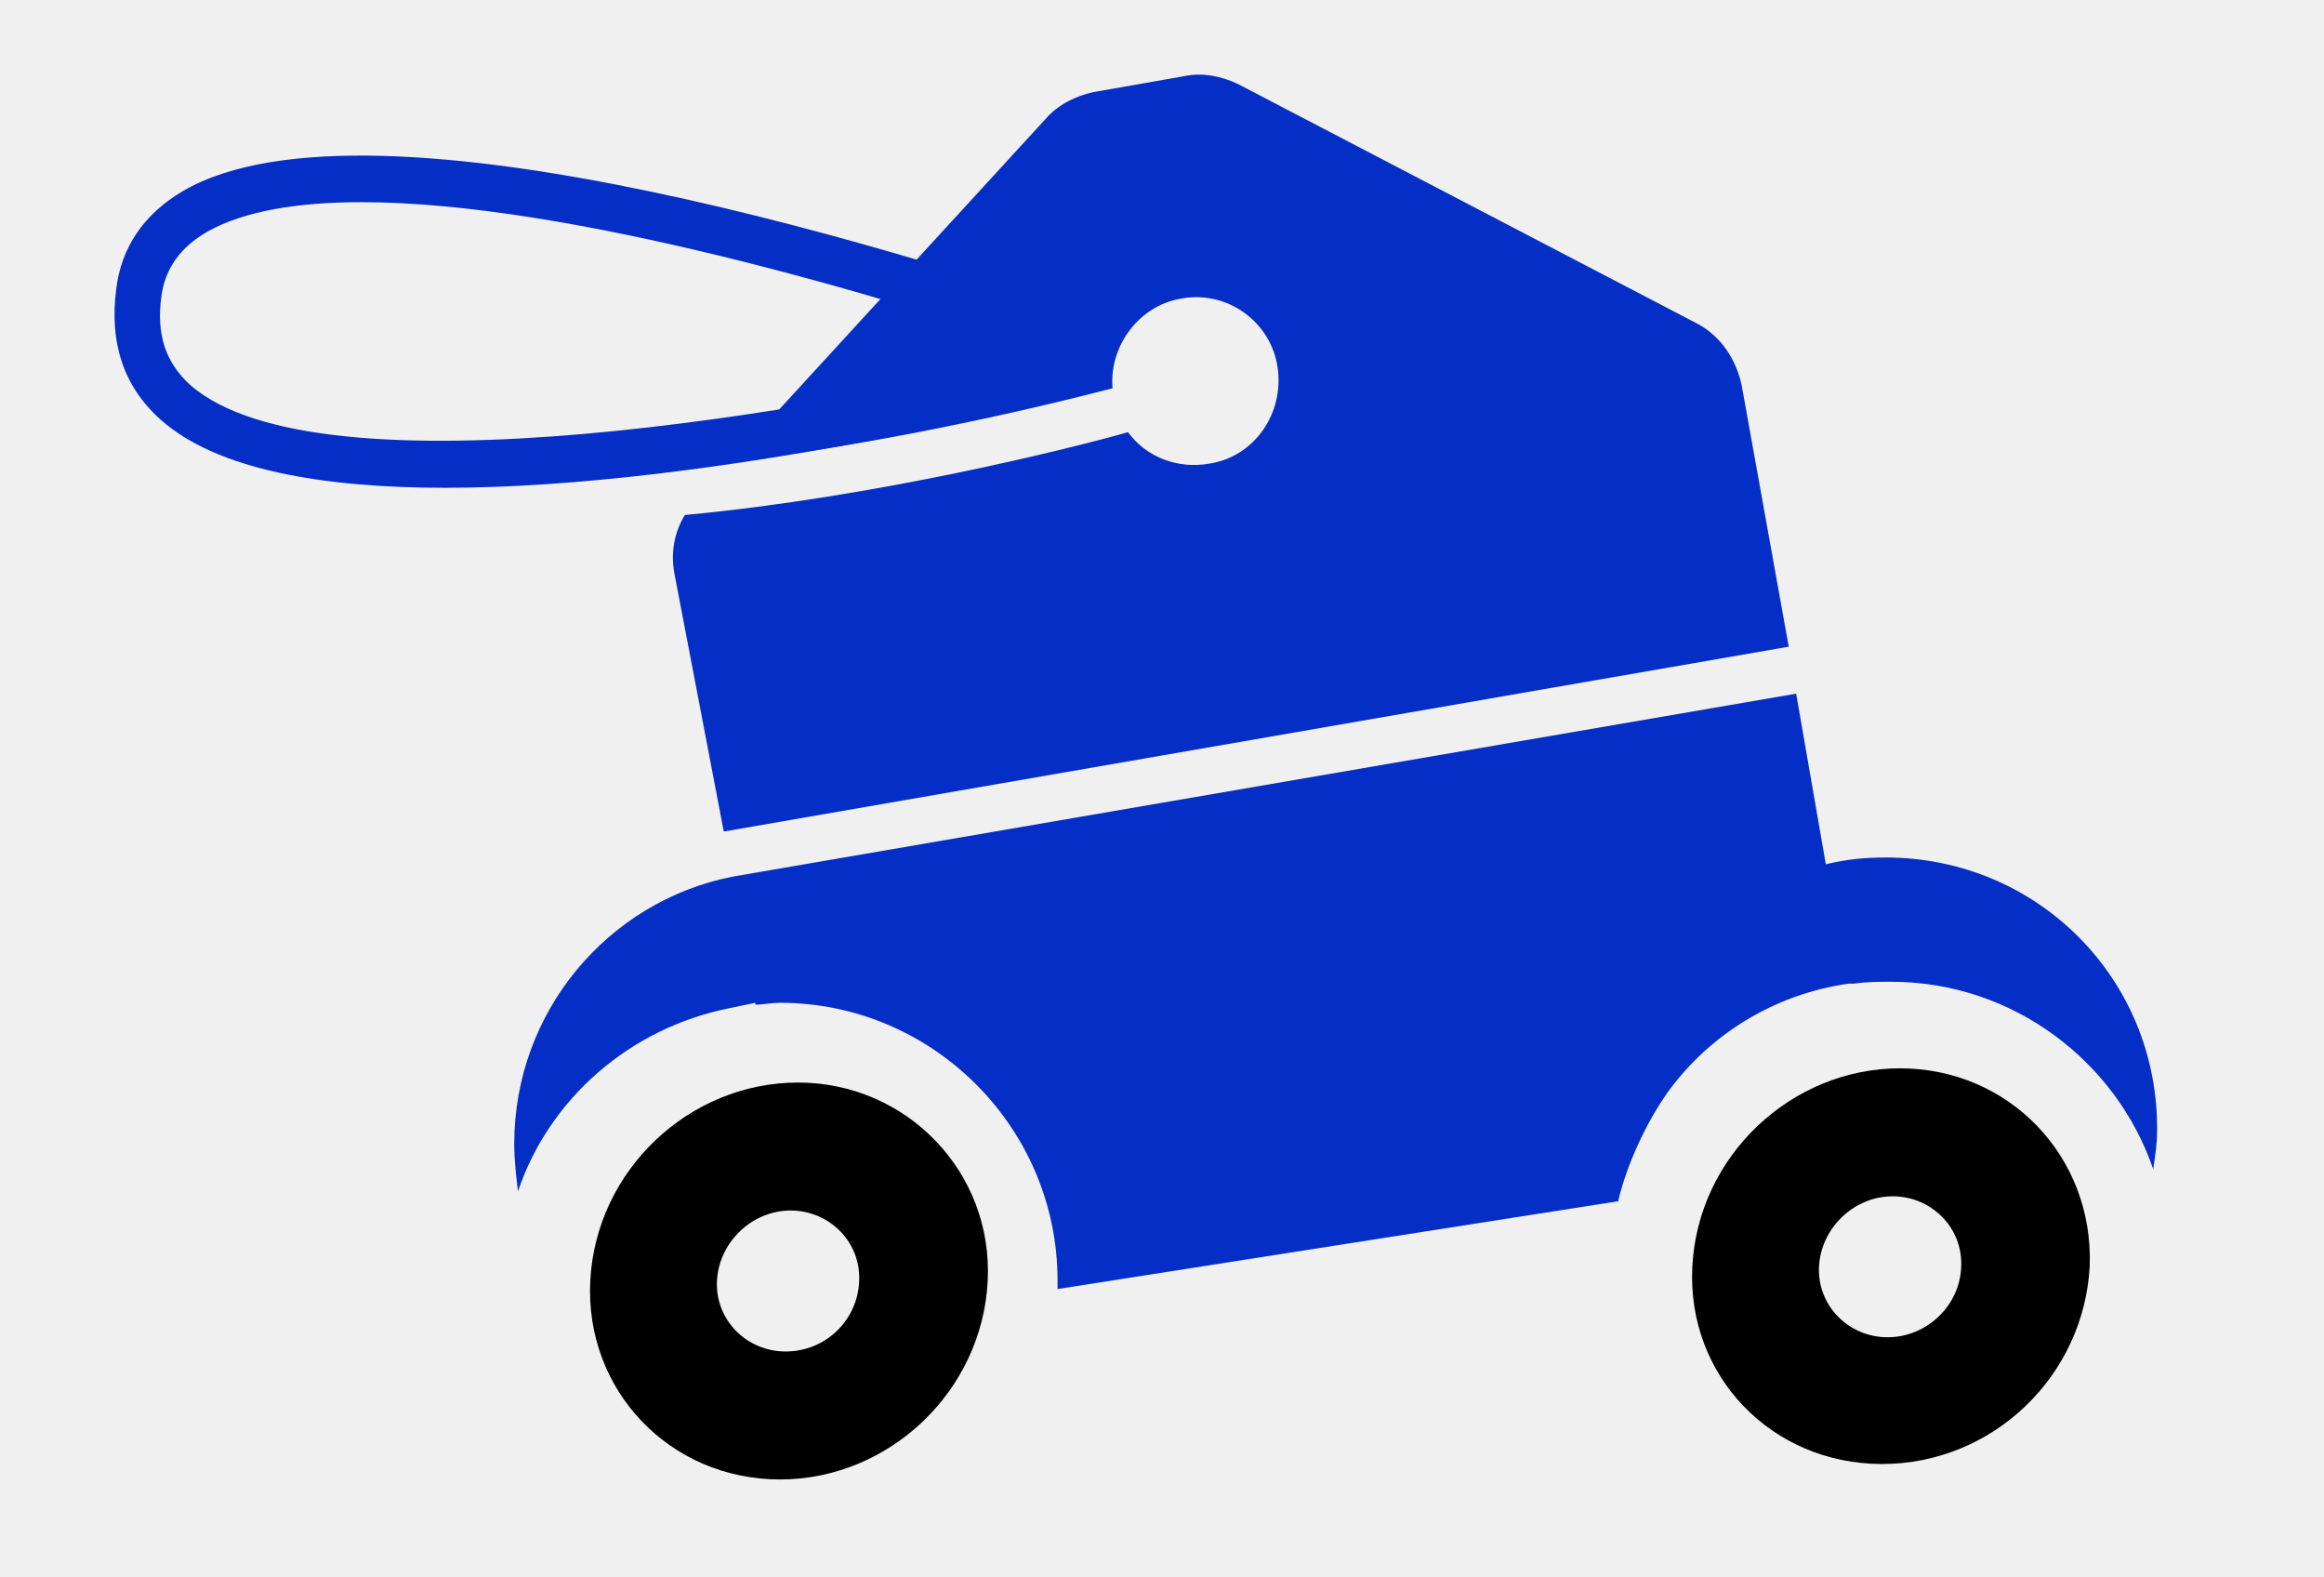
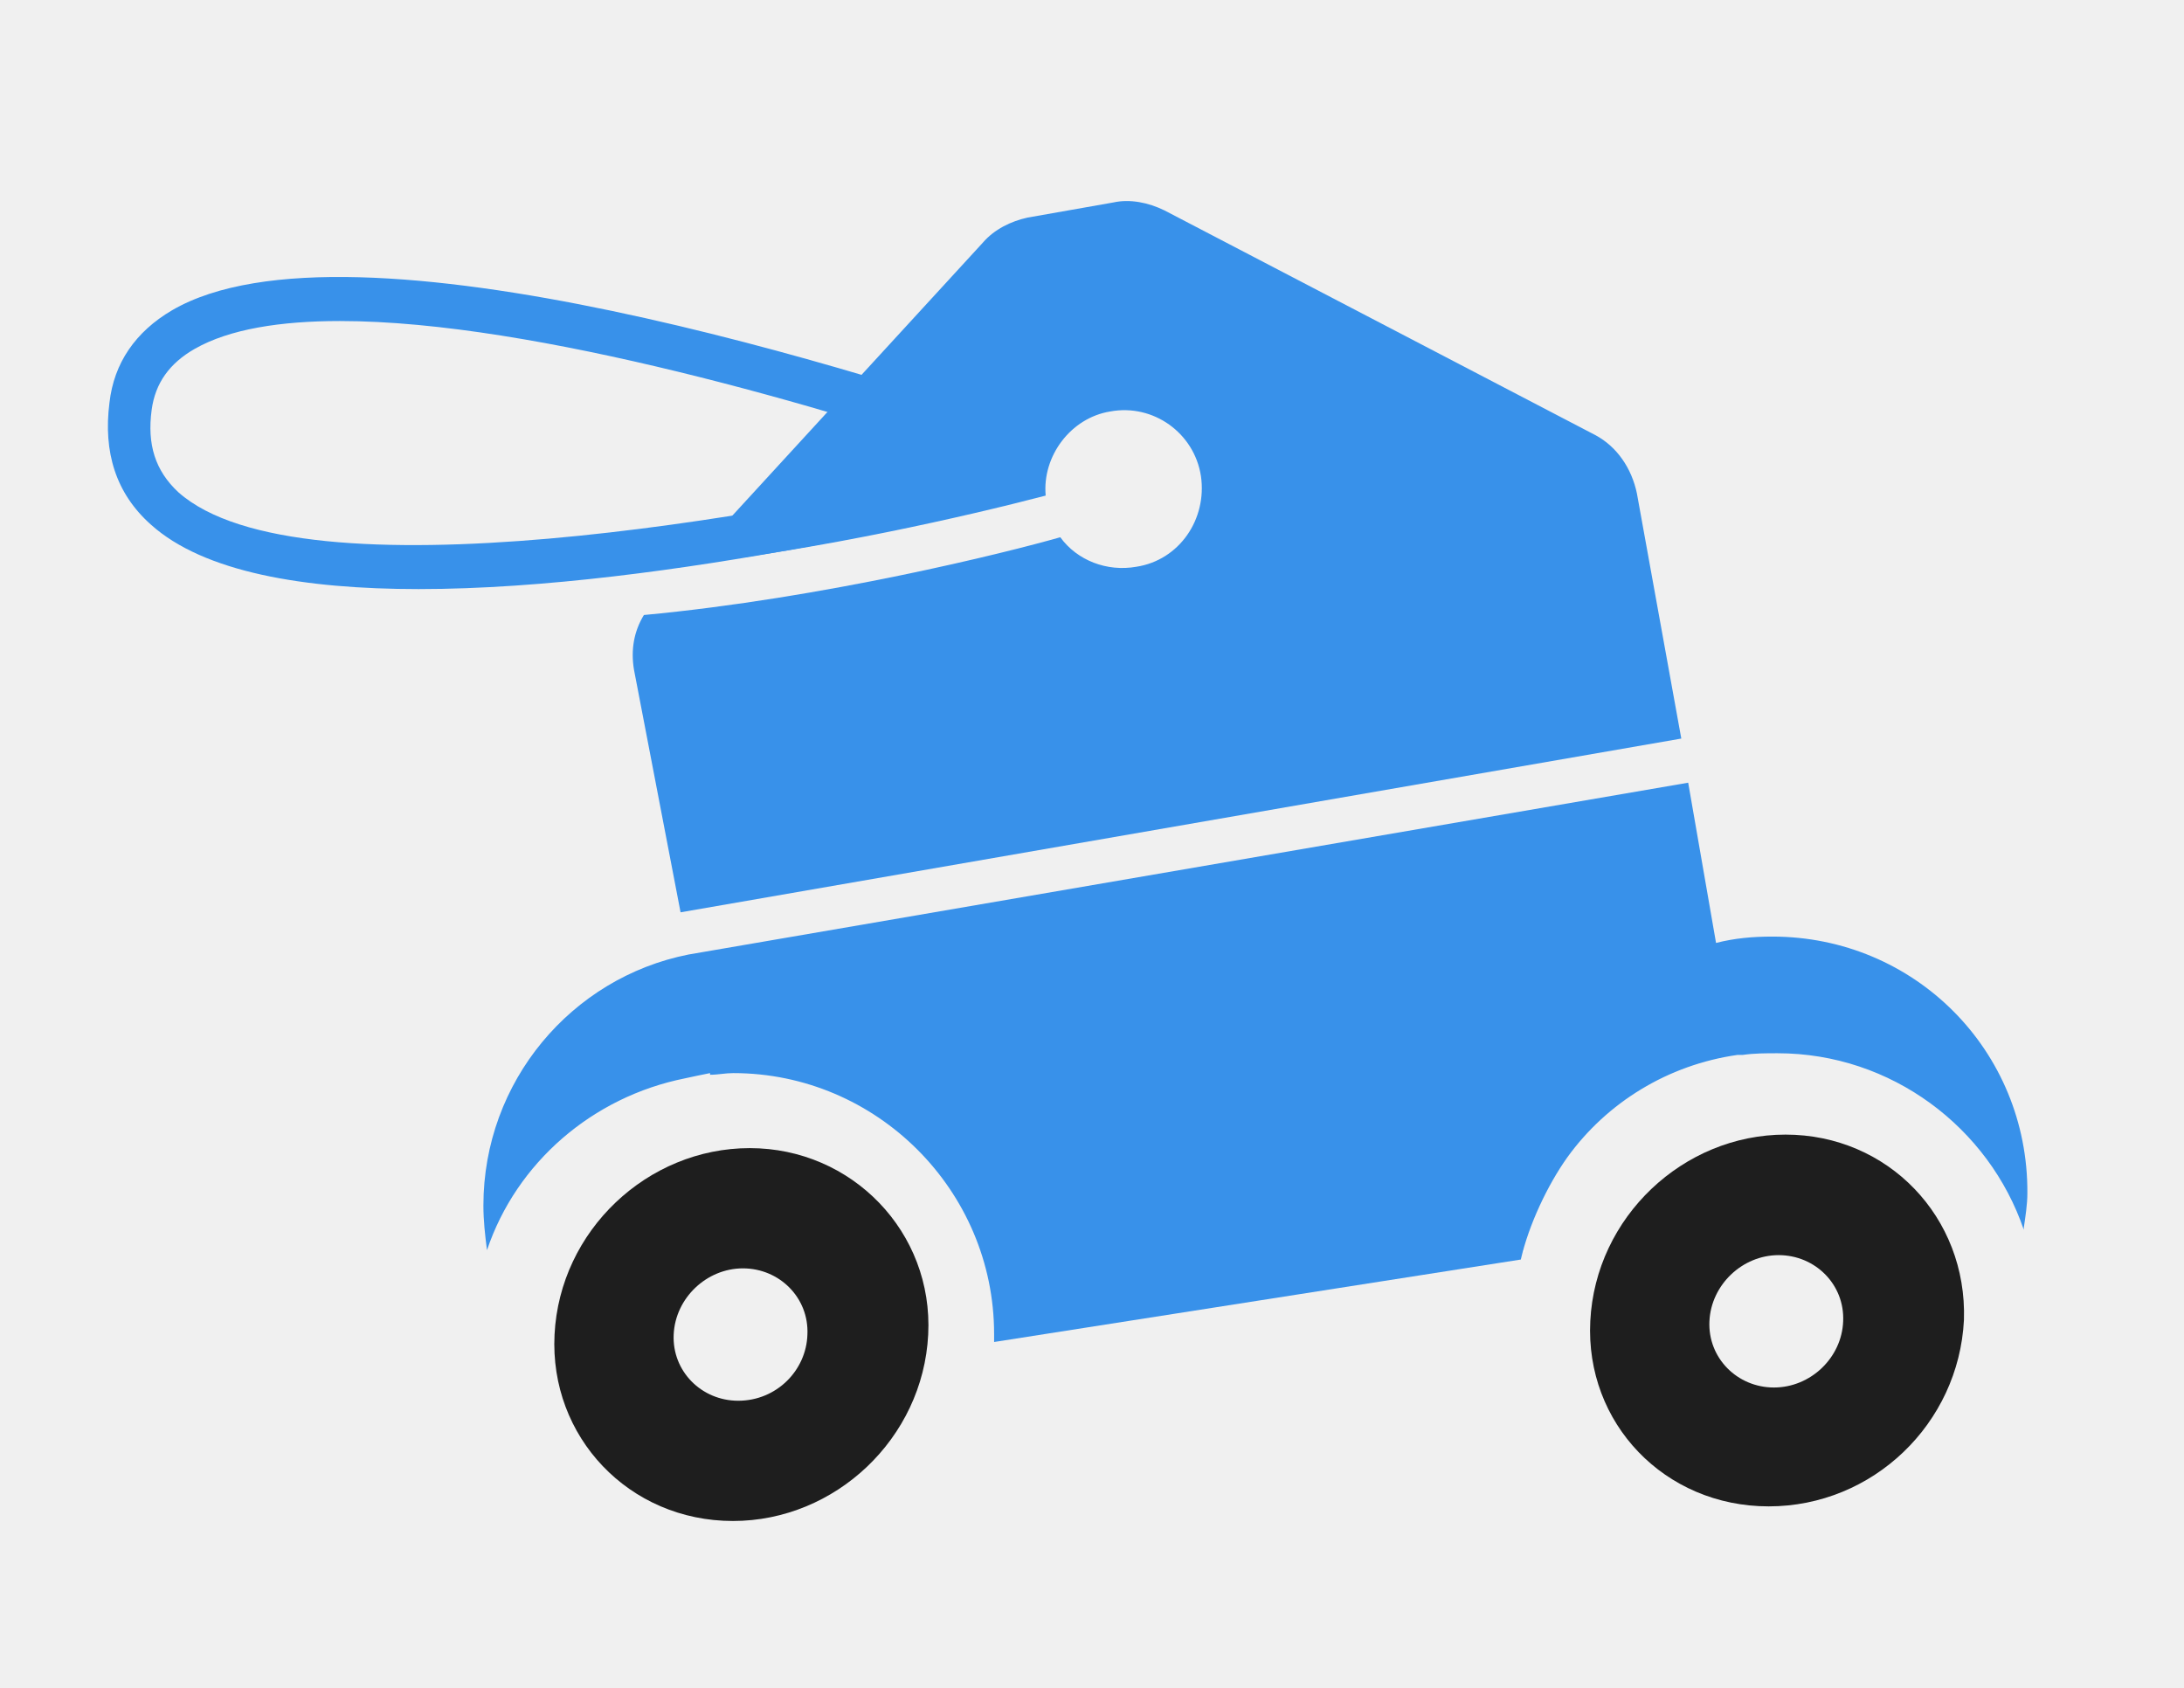
- <svg xmlns="http://www.w3.org/2000/svg" version="1.0" id="Capa_1" x="0px" y="0px" viewBox="0 181 376 255" enable-background="new 0 181 376 255" xml:space="preserve">
+ <svg xmlns="http://www.w3.org/2000/svg" version="1.1" id="Capa_1" x="0px" y="0px" viewBox="0 0 792 612" enable-background="new 0 0 792 612" xml:space="preserve">
  <g>
-     <g>
-       <path d="M129.1,356.1c-17.6,0-32.7,14.2-33.6,32.1c-0.9,17.6,12.8,32.1,30.7,32.1c17.6,0,32.7-14.2,33.6-32.1    C160.7,370.6,146.7,356.1,129.1,356.1z M127.1,399.6c-6.3,0-11.4-5.1-11.1-11.4c0.3-6.3,5.7-11.4,11.9-11.4    c6.3,0,11.4,5.1,11.1,11.4C138.8,394.4,133.7,399.6,127.1,399.6z" />
-     </g>
-     <path fill="#FFFFFF" d="M262.5,373.7c0-0.3,0-0.3,0-0.6C262.5,373.4,262.5,373.7,262.5,373.7c-0.3,0-0.3,0.3,0,0.3   C262.5,374,262.5,374,262.5,373.7z" />
-     <path fill="#FFFFFF" d="M348.7,370v0.3c0-0.3,0-0.3,0-0.6v-0.3C348.7,369.7,348.7,369.7,348.7,370z" />
-     <g>
-       <path d="M307.4,353.8c-17.6,0-32.7,14.2-33.6,32.1c-0.9,17.6,12.8,31.9,30.7,31.9s32.7-14.2,33.6-32.1    C338.7,368,325,353.8,307.4,353.8z M305.4,397.3c-6.3,0-11.4-5.1-11.1-11.4c0.3-6.3,5.7-11.4,11.9-11.4c6.3,0,11.4,5.1,11.1,11.4    C317.1,392.2,311.7,397.3,305.4,397.3z" />
-     </g>
-     <path fill="none" d="M299.2,340.1c0.3,0,0.6,0,0.9-0.3C299.7,340.1,299.5,340.1,299.2,340.1L299.2,340.1z" />
-     <path fill="none" d="M348.7,370v0.3c0-0.3,0-0.3,0-0.6v-0.3C348.7,369.7,348.7,369.7,348.7,370z" />
-     <path fill="#042EC6" d="M305.1,319.7c-3.4,0-6.5,0.3-9.7,1.1l-4.8-27.6l-172.1,29.6l0,0c-20.2,4-35.3,21.9-35.3,43.2   c0,2.6,0.3,5.1,0.6,7.7c5.1-15.1,18.2-26.4,34.1-29.6c1.4-0.3,2.8-0.6,4.3-0.9v0.3c1.4,0,2.6-0.3,4-0.3c24.7,0,44.9,20.2,44.9,44.9   c0,0.6,0,1.1,0,1.4l90.7-14.2c0-0.6,0-0.3,0,0c1.4-6,4.6-12.8,8-17.6c6.8-9.4,17.3-15.9,29.3-17.6l0,0c0.3,0,0.6,0,0.9,0   c2-0.3,4-0.3,6-0.3c19.6,0,36.4,12.8,42.4,30.4c0-0.3,0-0.3,0-0.6v0.3c0.3-2,0.6-4,0.6-6C349.2,339.3,329.6,319.7,305.1,319.7z" />
-     <g>
-       <path fill="#042EC6" d="M281.8,243.4c-0.9-4.3-3.4-8-7.1-10l-74.2-38.7c-2.8-1.4-6-2-8.8-1.4l-14.8,2.6c-2.8,0.6-5.7,2-7.7,4.3    l-50.9,55.5c23.6-2.8,47.5-8.2,61.7-11.9c-0.6-6.8,4.3-13.4,11.1-14.5c7.4-1.4,14.5,3.7,15.6,11.1c1.1,7.4-3.7,14.5-11.1,15.6    c-5.1,0.9-10.2-1.1-13.1-5.1c-9.1,2.6-40.7,10.5-71.7,13.4c-1.7,2.8-2.3,6-1.7,9.4l8,41.8l172.3-29.9L281.8,243.4z" />
-     </g>
-     <g>
-       <path fill="none" d="M33.3,218.4c-4.3,2.6-6.5,6-7.4,10.5c-0.9,6,0.6,10.8,4.6,14.2c21,18.8,102.1,4.3,140.5-5.1    c-28.4-9.4-79.1-24.7-112.6-24.7C48.1,213.3,39.2,215,33.3,218.4z" />
-       <path fill="#042EC6" d="M182.9,234.1c-33-11.4-122.6-40.1-153.3-22.2c-6.3,3.7-10,9.1-10.8,15.9c-1.1,8.5,1.1,15.6,7.1,21    c9.1,8.2,26.4,11.1,46.1,11.1c42.9,0,97.8-13.7,107.8-16.2c0-0.3,0-0.6,0-0.9C179.7,239.5,180.9,236.3,182.9,234.1z M30.7,243.2    c-4-3.7-5.4-8.2-4.6-14.2c0.6-4.6,3.1-8,7.4-10.5c6-3.4,14.8-4.8,25-4.8c33.6,0,84.2,15.1,112.6,24.7    C132.8,247.4,51.8,261.9,30.7,243.2z" />
-     </g>
+     <path fill="#1E1E1E" d="M271.9,416.3c-37.1,0-68.9,29.9-70.8,67.6c-1.9,37.1,27,67.6,64.7,67.6c37.1,0,68.9-29.9,70.8-67.6   C338.5,446.8,309,416.3,271.9,416.3z M267.7,507.9c-13.3,0-24-10.7-23.4-24c0.6-13.3,12-24,25.1-24c13.3,0,24,10.7,23.4,24   C292.4,496.9,281.6,507.9,267.7,507.9z" />
+   </g>
+   <path fill="#FFFFFF" d="M552.9,453.3c0-0.6,0-0.6,0-1.3C552.9,452.7,552.9,453.3,552.9,453.3c-0.6,0-0.6,0.6,0,0.6  C552.9,454,552.9,454,552.9,453.3z" />
+   <path fill="#FFFFFF" d="M734.5,445.6v0.6c0-0.6,0-0.6,0-1.3v-0.6C734.5,444.9,734.5,444.9,734.5,445.6z" />
+   <g>
+     <path fill="#1E1E1E" d="M647.5,411.4c-37.1,0-68.9,29.9-70.8,67.6c-1.9,37.1,27,67.2,64.7,67.2s68.9-29.9,70.8-67.6   C713.4,441.3,684.6,411.4,647.5,411.4z M643.3,503.1c-13.3,0-24-10.7-23.4-24c0.6-13.3,12-24,25.1-24c13.3,0,24,10.7,23.4,24   C667.9,492.3,656.6,503.1,643.3,503.1z" />
+   </g>
+   <path fill="none" d="M630.2,382.6c0.6,0,1.3,0,1.9-0.6C631.3,382.6,630.9,382.6,630.2,382.6L630.2,382.6z" />
+   <path fill="none" d="M734.5,445.6v0.6c0-0.6,0-0.6,0-1.3v-0.6C734.5,444.9,734.5,444.9,734.5,445.6z" />
+   <path fill="#3891EA" d="M642.7,339.6c-7.2,0-13.7,0.6-20.4,2.3l-10.1-58.1l-362.5,62.3l0,0c-42.5,8.4-74.4,46.1-74.4,91  c0,5.5,0.6,10.7,1.3,16.2c10.7-31.8,38.3-55.6,71.8-62.3c2.9-0.6,5.9-1.3,9.1-1.9v0.6c2.9,0,5.5-0.6,8.4-0.6  c52,0,94.6,42.5,94.6,94.6c0,1.3,0,2.3,0,2.9l191-29.9c0-1.3,0-0.6,0,0c2.9-12.6,9.7-27,16.9-37.1c14.3-19.8,36.4-33.5,61.7-37.1  l0,0c0.6,0,1.3,0,1.9,0c4.2-0.6,8.4-0.6,12.6-0.6c41.3,0,76.7,27,89.3,64c0-0.6,0-0.6,0-1.3v0.6c0.6-4.2,1.3-8.4,1.3-12.6  C735.5,380.9,694.3,339.6,642.7,339.6z" />
+   <g>
+     <path fill="#3891EA" d="M593.6,178.9c-1.9-9.1-7.2-16.9-15-21.1L422.3,76.3c-5.9-2.9-12.6-4.2-18.5-2.9l-31.2,5.5   c-5.9,1.3-12,4.2-16.2,9.1L249.2,204.8c49.7-5.9,100.1-17.3,130-25.1c-1.3-14.3,9.1-28.2,23.4-30.5c15.6-2.9,30.5,7.8,32.9,23.4   c2.3,15.6-7.8,30.5-23.4,32.9c-10.7,1.9-21.5-2.3-27.6-10.7c-19.2,5.5-85.7,22.1-151,28.2c-3.6,5.9-4.8,12.6-3.6,19.8l16.9,88   l362.9-63L593.6,178.9z" />
+   </g>
+   <g>
+     <path fill="#3891EA" d="M385.3,159.3c-69.5-24-258.2-84.5-322.9-46.8c-13.3,7.8-21.1,19.2-22.7,33.5c-2.3,17.9,2.3,32.9,15,44.2   c19.2,17.3,55.6,23.4,97.1,23.4c90.4,0,206-28.9,227.1-34.1c0-0.6,0-1.3,0-1.9C378.5,170.7,381,163.9,385.3,159.3z M64.7,178.5   c-8.4-7.8-11.4-17.3-9.7-29.9c1.3-9.7,6.5-16.9,15.6-22.1c12.6-7.2,31.2-10.1,52.7-10.1c70.8,0,177.4,31.8,237.2,52   C279.7,187.3,109.1,217.9,64.7,178.5z" />
  </g>
</svg>
